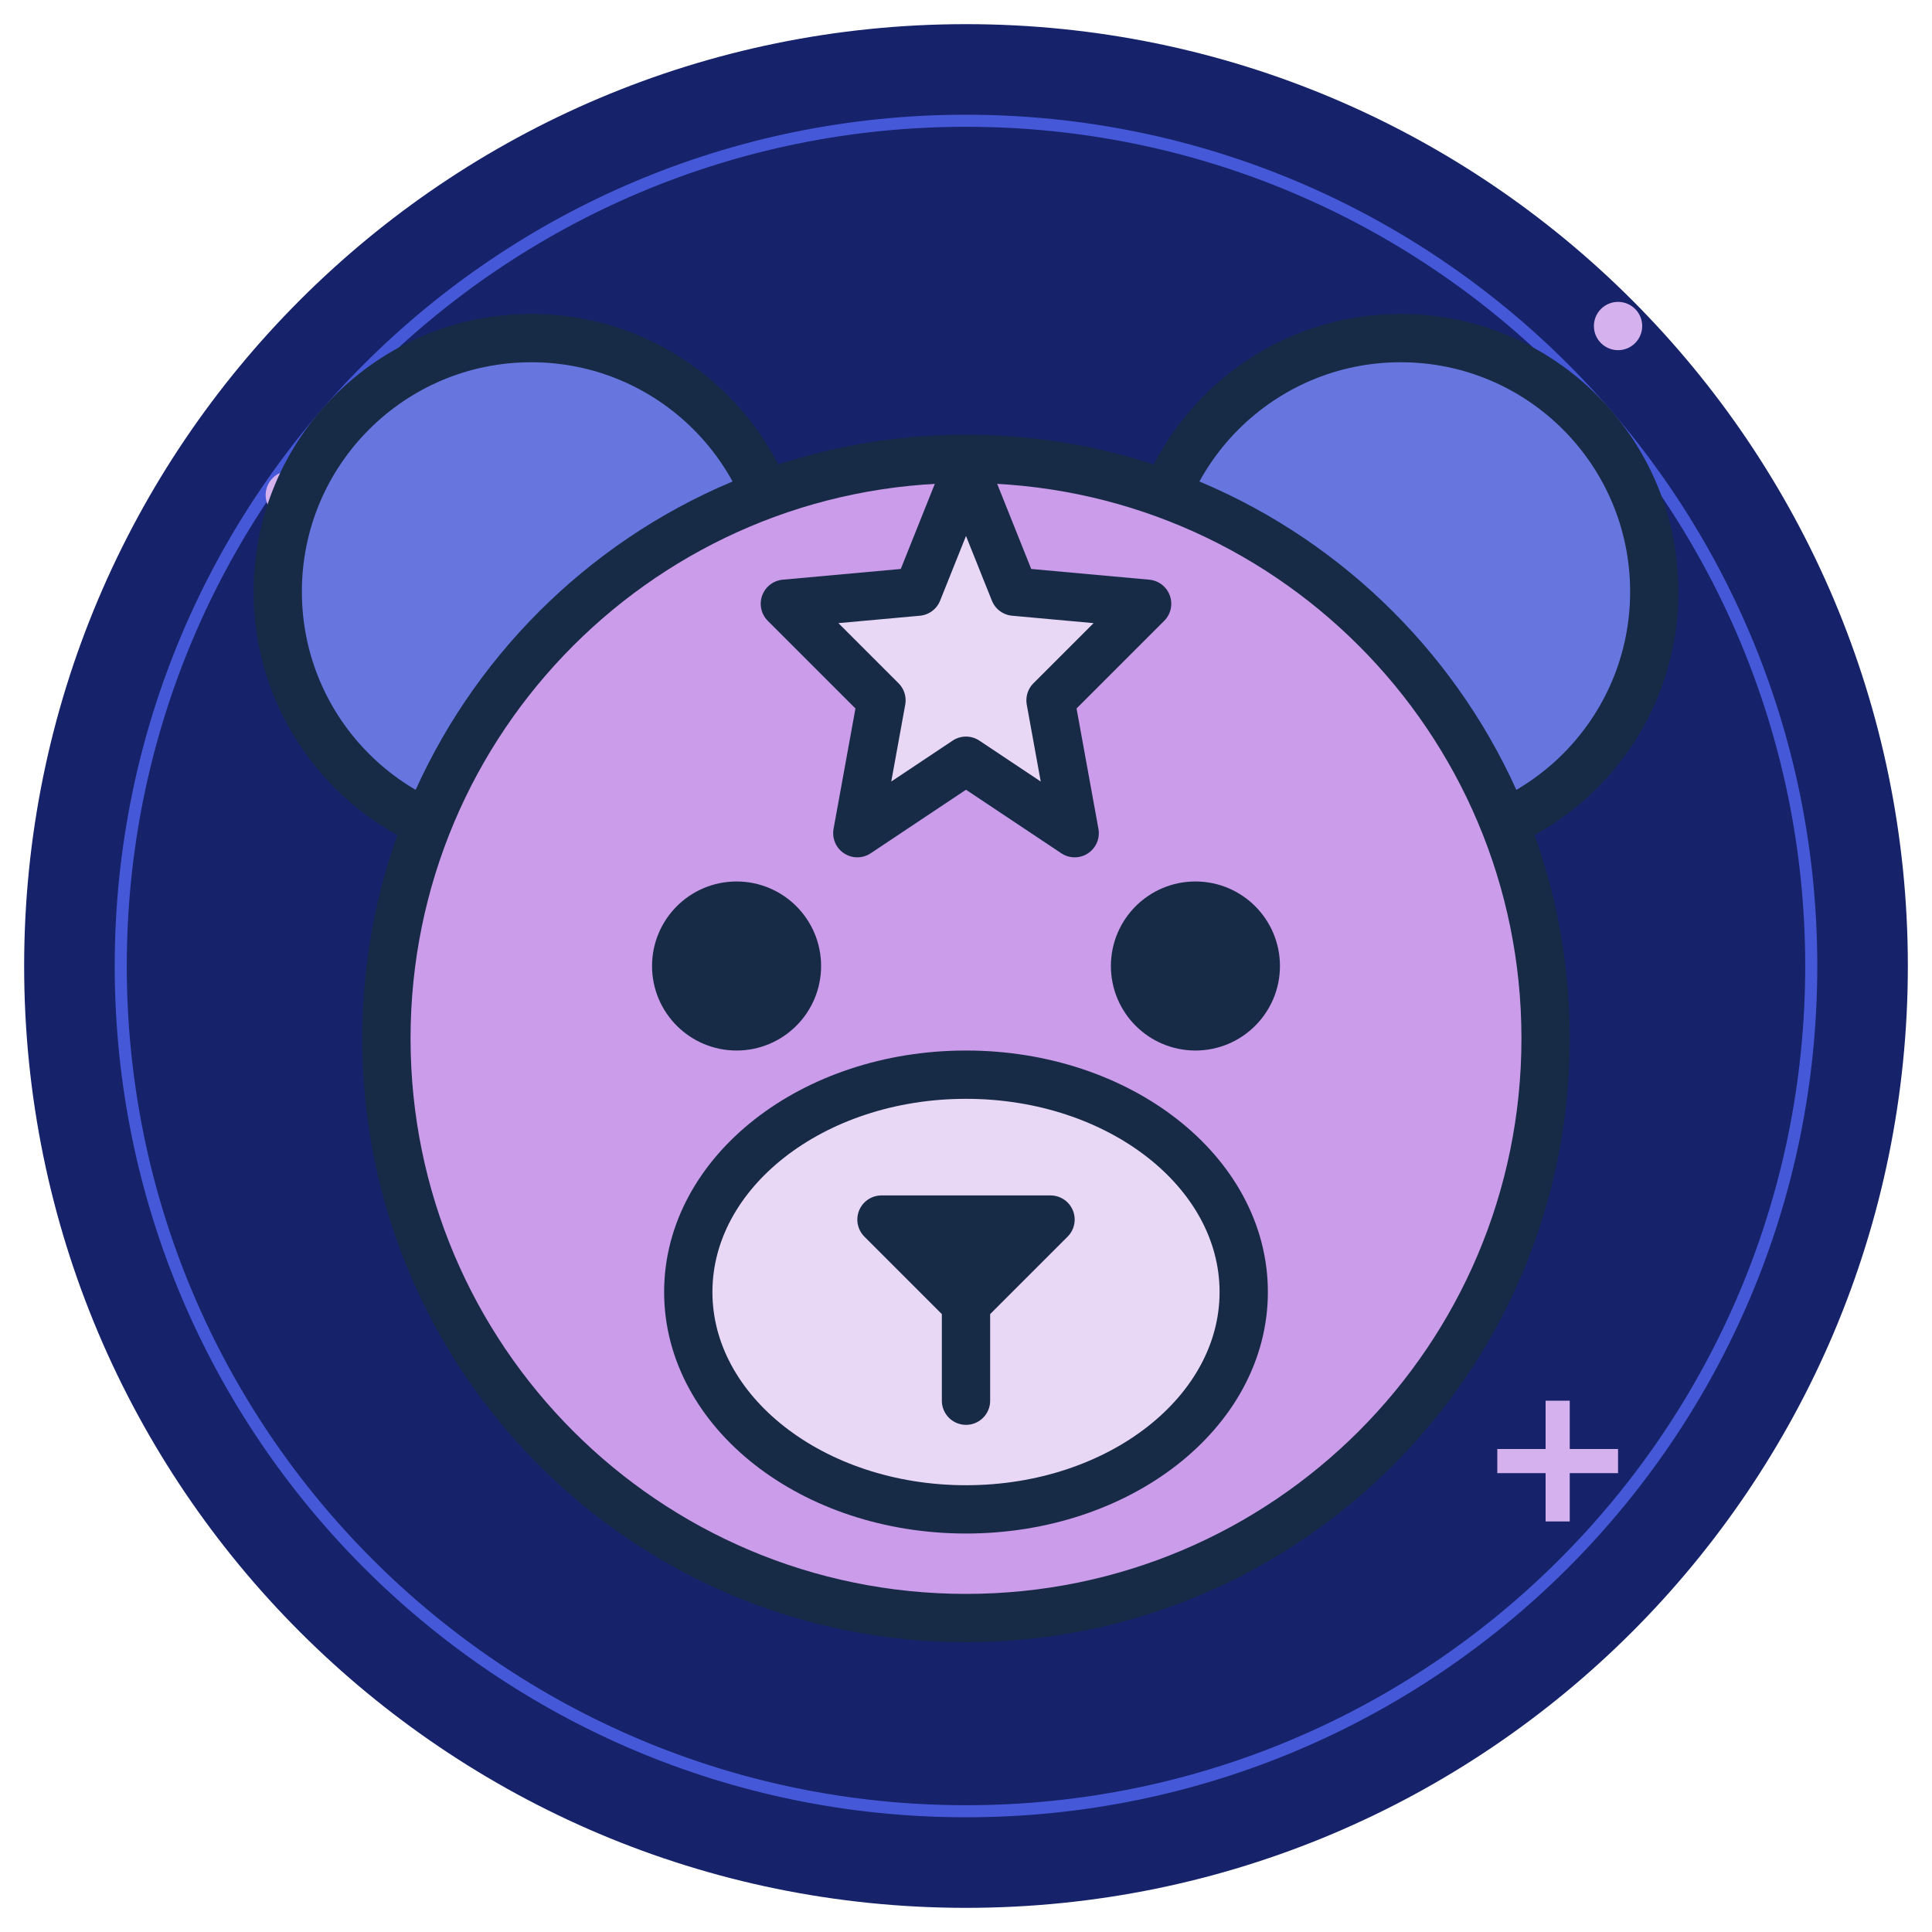
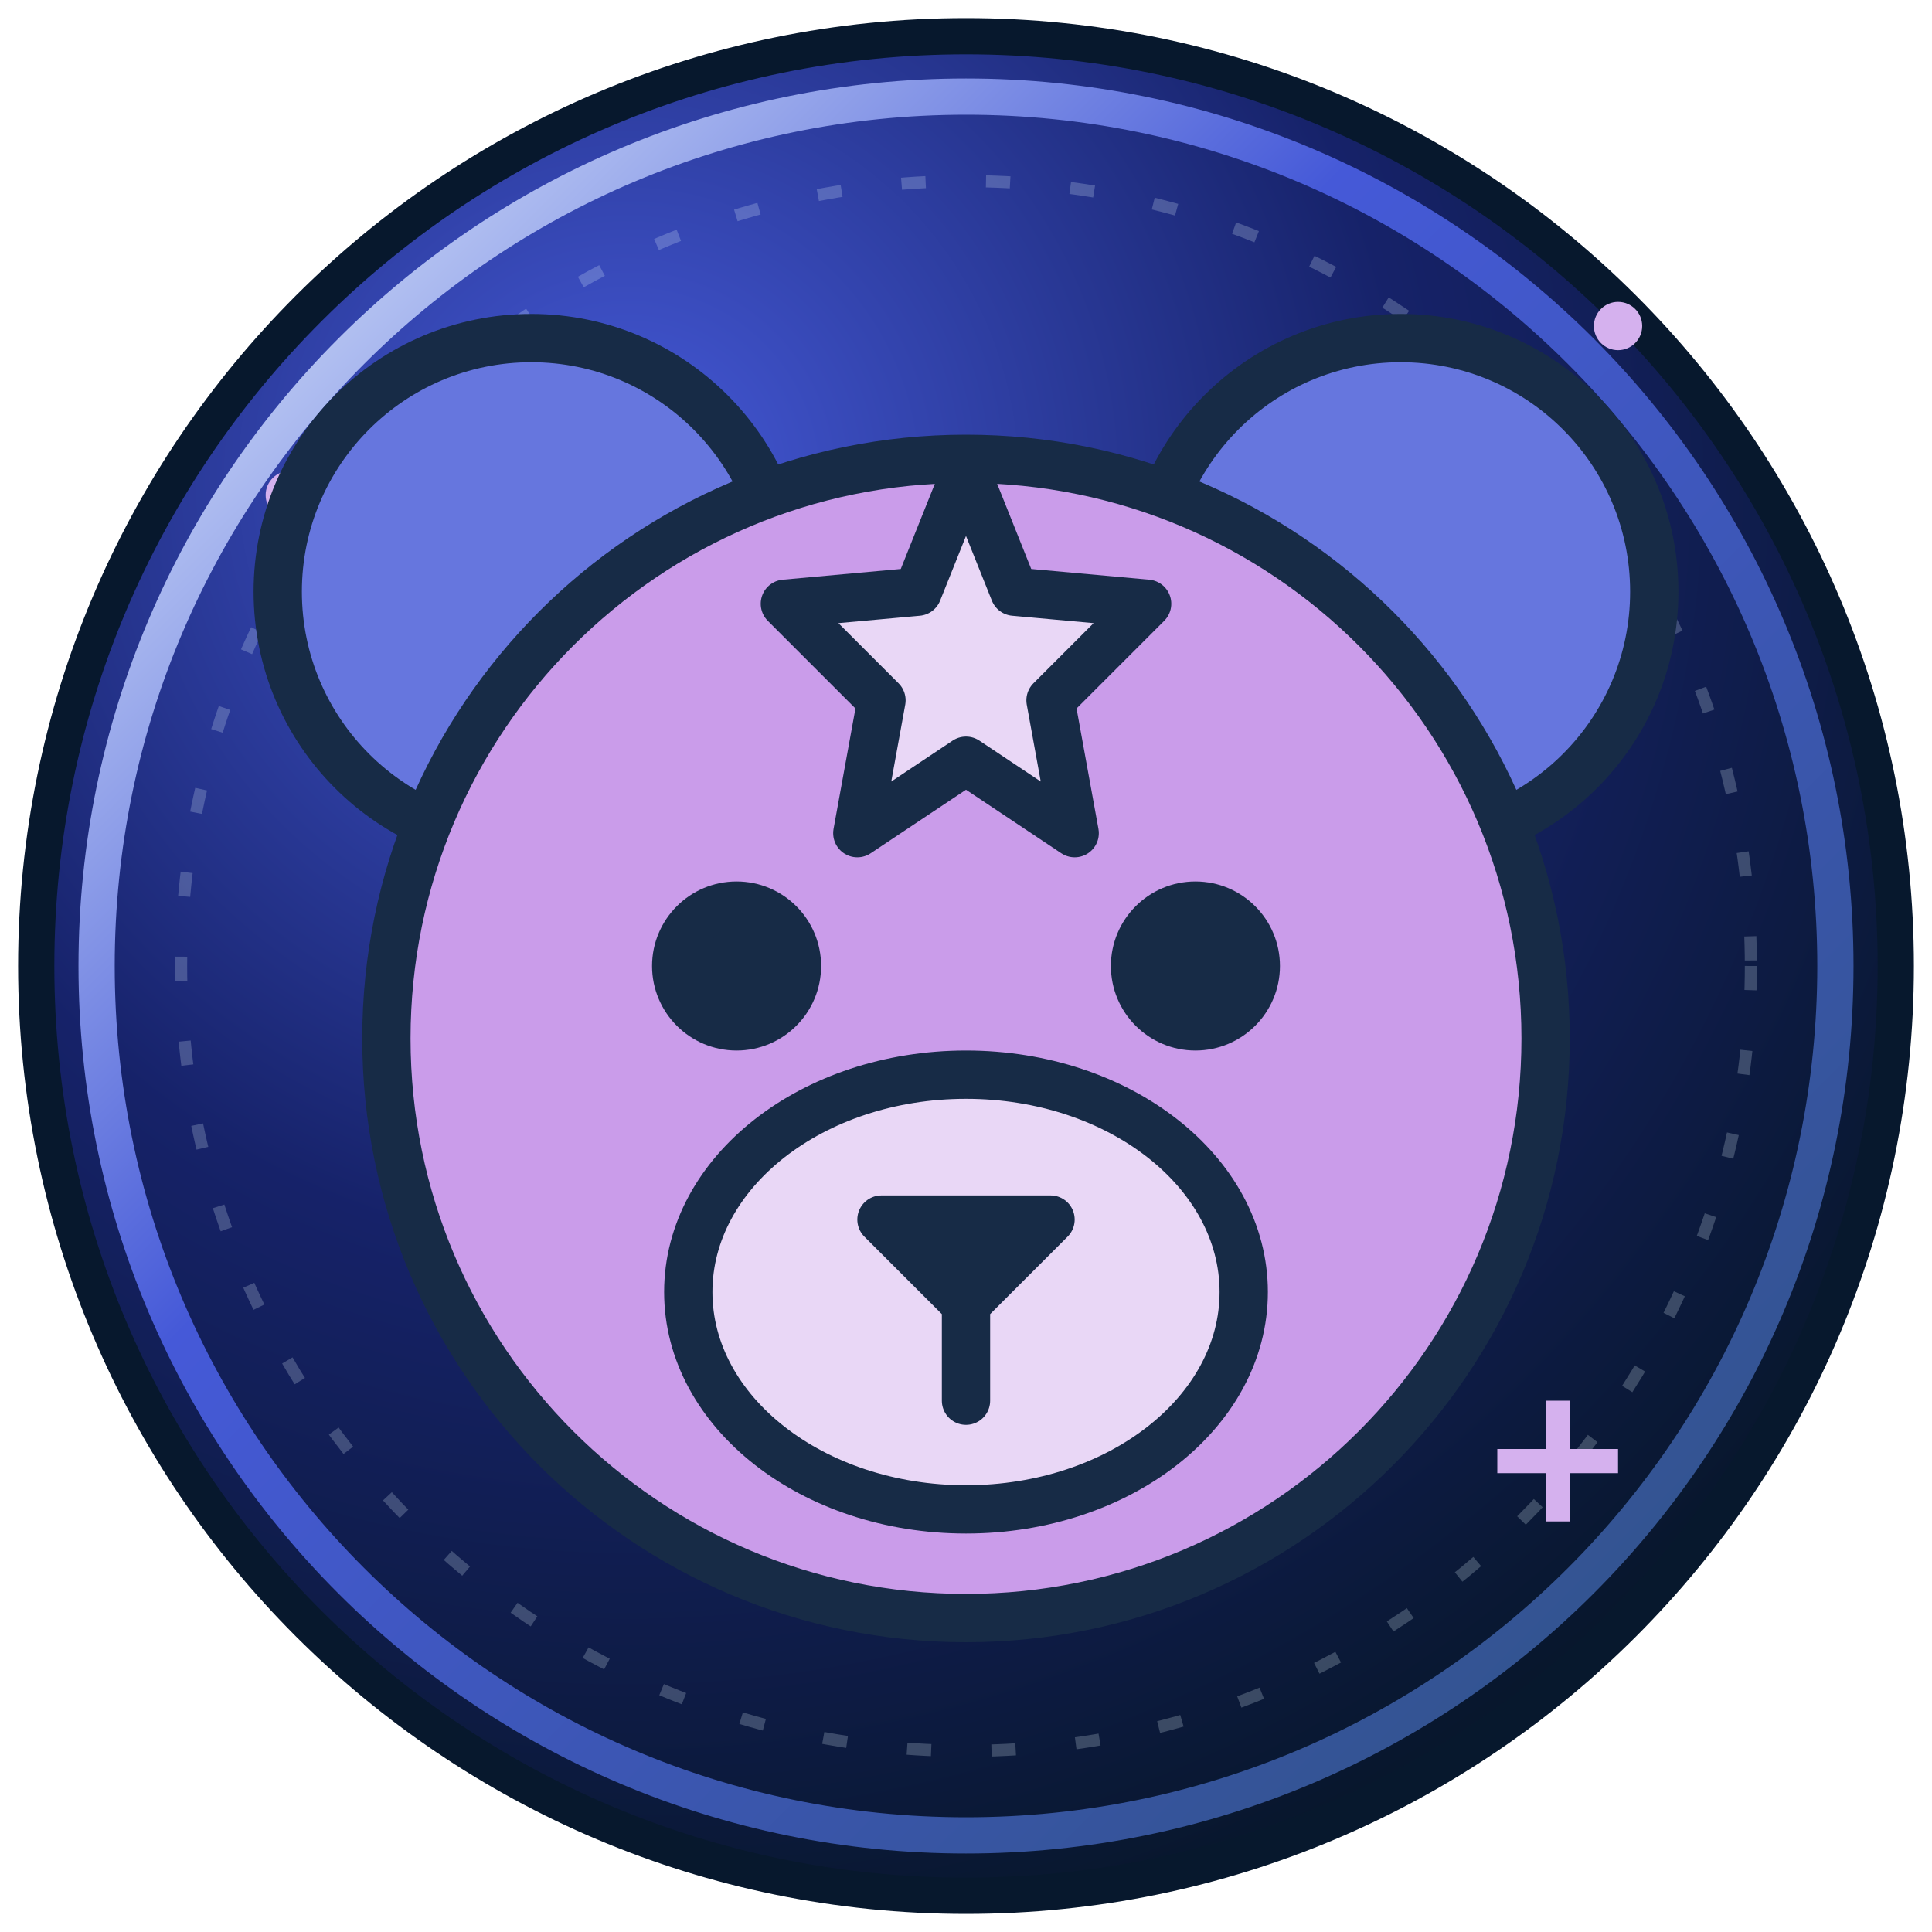
<svg xmlns="http://www.w3.org/2000/svg" width="160" height="160" viewBox="0 0 160 160">
-   <circle cx="80" cy="80" r="78" fill="#162269" />
-   <circle cx="80" cy="80" r="70" fill="#162269" stroke="#4559d8" stroke-width="1" />
+   <defs>
+     <radialGradient id="badge" cx=".32" cy=".24" r=".8">
+       <stop stop-color="#4559d8" />
+       <stop offset=".52" stop-color="#162269" />
+       <stop offset="1" stop-color="#08172d" />
+     </radialGradient>
+     <linearGradient id="rim" x2="1" y2="1">
+       <stop stop-color="#f0fbff" />
+       <stop offset=".38" stop-color="#4559d8" />
+       <stop offset="1" stop-color="#2e527d" />
+     </linearGradient>
+   </defs>
+   <circle cx="80" cy="80" r="77" fill="url(#badge)" stroke="#07182d" stroke-width="3" />
+   <circle cx="80" cy="80" r="72" fill="none" stroke="url(#rim)" stroke-width="3" />
+   <circle cx="80" cy="80" r="65" fill="none" stroke="#e5f5ff" stroke-opacity=".22" stroke-dasharray="2 5" />
  <g fill="#d5b1ee">
    <circle cx="24" cy="41" r="2" />
    <circle cx="134" cy="27" r="2" />
    <path d="M129 116v10m-5-5h10" stroke="#d5b1ee" stroke-width="2" />
  </g>
  <g stroke="#172b46" stroke-width="4" stroke-linecap="round" stroke-linejoin="round">
    <circle cx="44" cy="49" r="21" fill="#6676de" />
    <circle cx="116" cy="49" r="21" fill="#6676de" />
    <circle cx="80" cy="86" r="48" fill="#ca9cea" />
    <ellipse cx="80" cy="107" rx="23" ry="18" fill="#e9d7f6" />
    <circle cx="61" cy="80" r="5" fill="#172b46" />
    <circle cx="99" cy="80" r="5" fill="#172b46" />
    <path d="M73 101L80 108L87 101ZM80 108V116" fill="#172b46" />
    <path d="M80 39L84 49L95 50L87 58L89 69L80 63L71 69L73 58L65 50L76 49Z" fill="#e9d7f6" />
  </g>
</svg>
